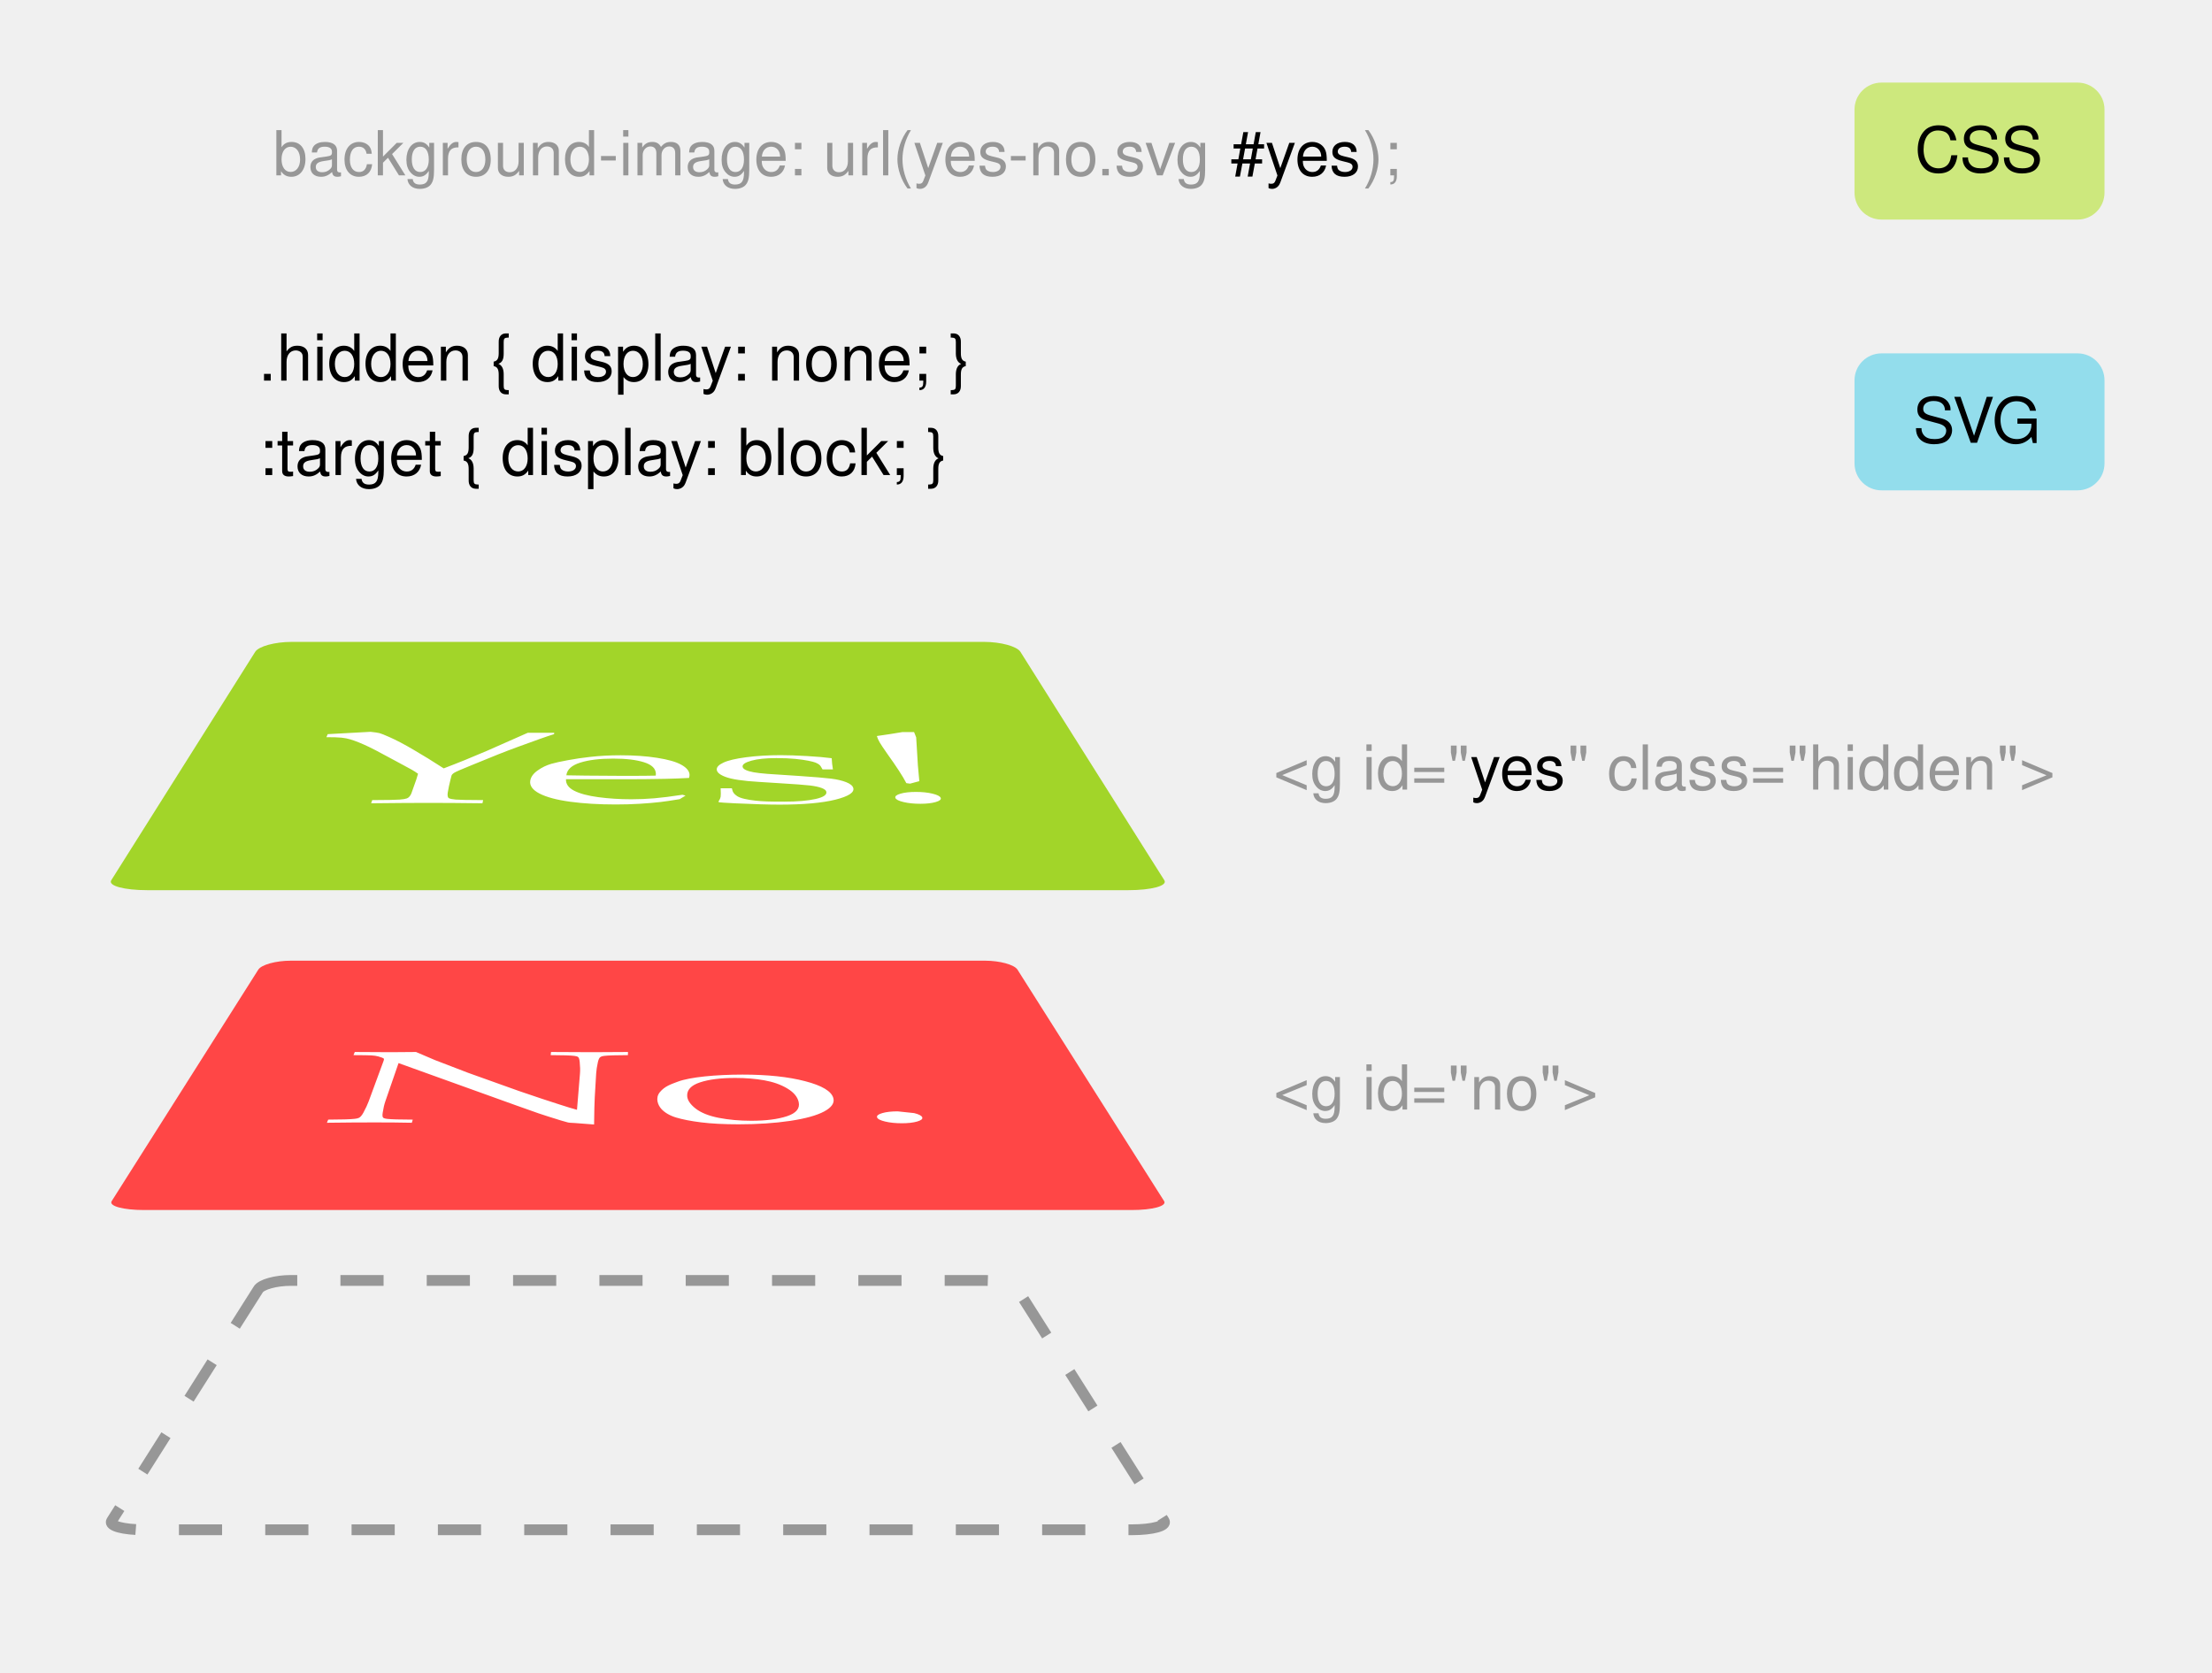
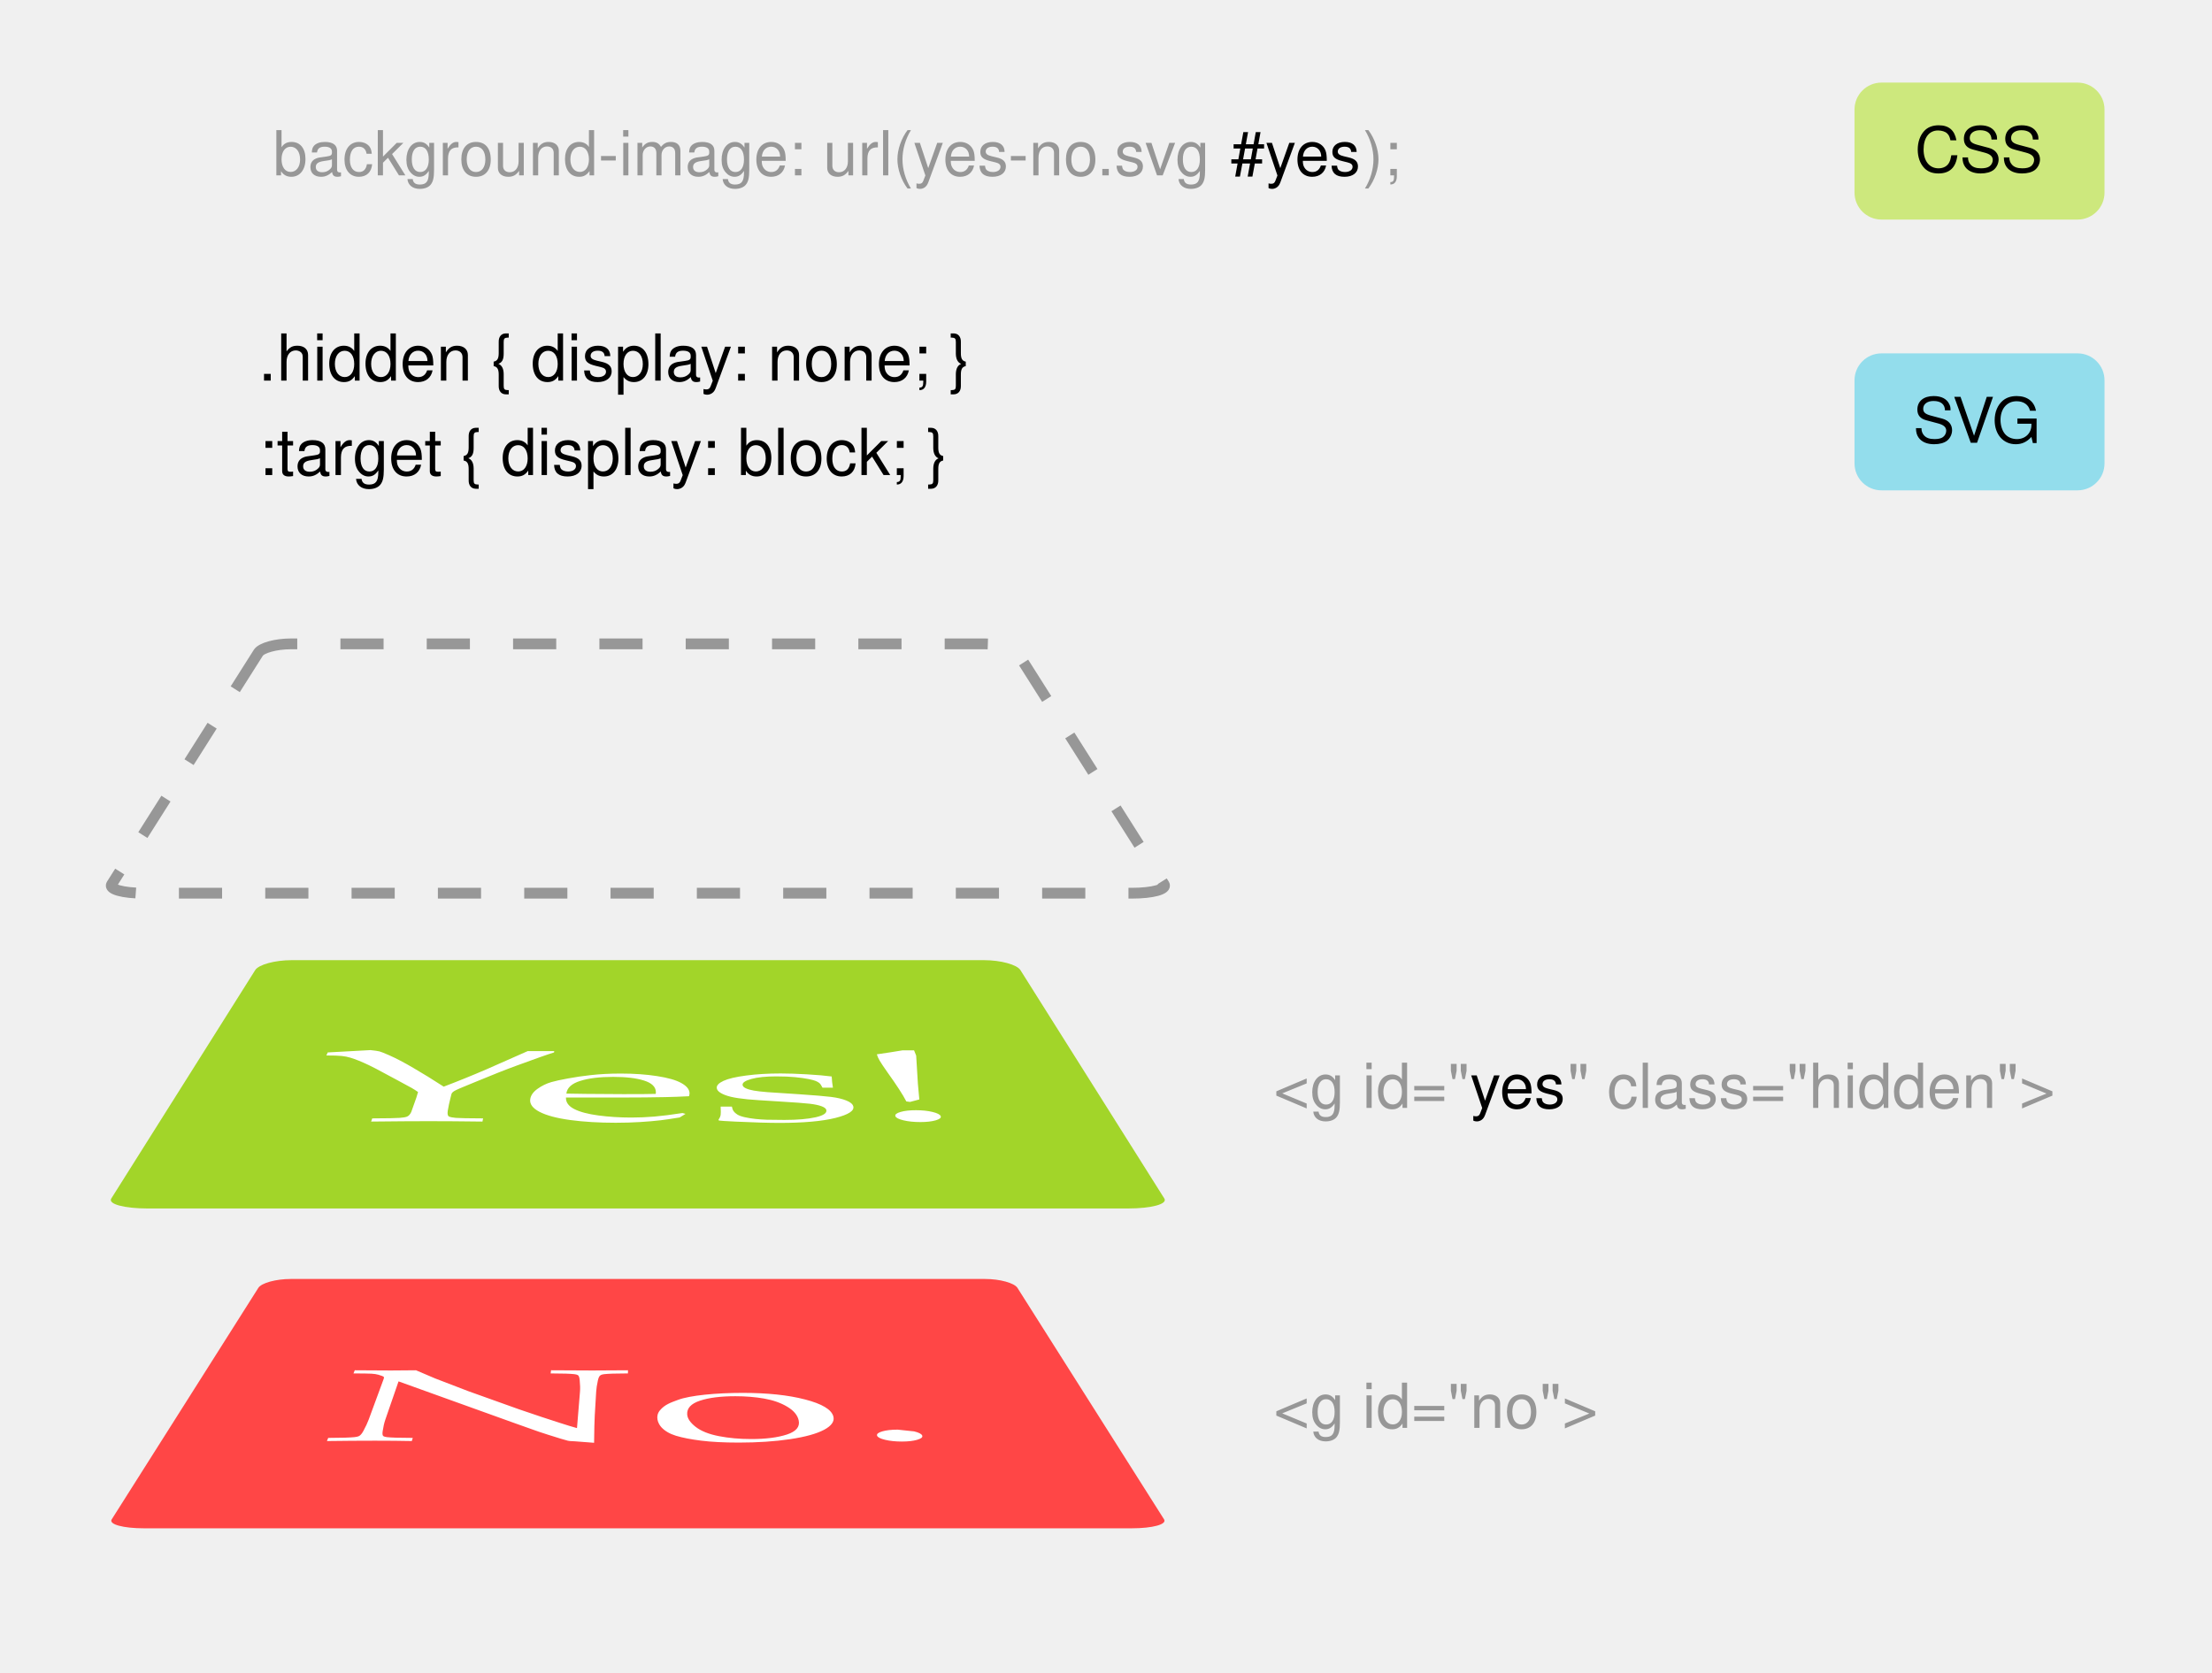
<svg xmlns="http://www.w3.org/2000/svg" xmlns:xlink="http://www.w3.org/1999/xlink" width="820px" height="620px" viewBox="0 0 820 620" version="1.1">
  <defs>
    <path id="path-1" d="M54.227,88.359 L-0.13,174.19 C-1.285,176.014 4.092,177.493 11.87,177.493 L377.999,177.493 C385.782,177.493 391.153,176.013 389.999,174.19 L335.642,88.359 C334.486,86.535 329.111,85.056 323.642,85.056 L66.227,85.056 C60.755,85.056 55.382,86.536 54.227,88.359 Z" />
  </defs>
  <g id="Page-1-Copy-Copy" stroke="none" stroke-width="1" fill="none" fill-rule="evenodd">
-     <g id="yes-no" transform="translate(40.99143, 237.5615)">
-       <g id="empty" transform="translate(0.54233, 152.0923)">
+     <g id="yes-no" transform="translate(40.99143, 153.5615)">
+       <g id="empty-2" transform="translate(0.54233, 0.092293)">
        <g id="Rectangle-1">
          <use stroke="none" xlink:href="#path-1" />
          <use stroke="#979797" stroke-width="4" stroke-dasharray="16" xlink:href="#path-1" />
        </g>
      </g>
-       <g id="no" transform="translate(0.081019, 118.6511)">
+       <g id="no" transform="translate(0.081019, 320.6511)">
        <path d="M54.689,3.258 L0.332,89.089 C-0.824,90.913 4.553,92.392 12.332,92.392 L378.46,92.392 C386.243,92.392 391.615,90.912 390.46,89.089 L336.103,3.258 C334.948,1.434 329.572,-0.045 324.103,-0.045 L66.688,-0.045 C61.217,-0.045 55.843,1.435 54.689,3.258 Z" id="Rectangle-1" fill="#FF4646" />
        <path d="M80.596,58.876 C85.521,58.864 88.791,58.765 90.406,58.58 C91.089,58.507 91.601,58.39 91.941,58.23 C92.5,57.984 93.067,57.337 93.64,56.291 C94.517,54.666 95.172,53.263 95.608,52.082 L101.148,37.034 C101.298,36.628 101.309,36.363 101.182,36.24 C100.92,36.019 100.245,35.754 99.159,35.446 C98.462,35.25 97.621,35.123 96.635,35.068 C95.65,35.013 93.426,34.979 89.963,34.966 L90.446,33.803 C97.545,33.853 102.012,33.877 103.846,33.877 C106.958,33.877 110.057,33.853 113.143,33.803 C116.341,35.17 118.716,36.179 120.245,36.831 L132.502,41.539 L151.292,48.26 C157.525,50.401 162.612,52.088 166.504,53.319 C168.997,54.131 171.104,54.771 172.82,55.239 L173.931,41.742 C174.03,40.536 173.995,39.121 173.827,37.496 C173.74,36.474 173.515,35.84 173.15,35.594 C172.863,35.434 172.423,35.317 171.83,35.243 C170.432,35.071 167.508,34.979 163.056,34.966 L163.204,33.803 C168.229,33.853 173.321,33.877 178.48,33.877 C183.341,33.877 187.754,33.853 191.72,33.803 L191.703,34.966 C187.249,34.979 184.312,35.071 182.89,35.243 C182.286,35.317 181.85,35.44 181.584,35.613 C181.141,35.847 180.803,36.493 180.57,37.551 C180.215,39.176 180.001,40.573 179.932,41.742 L179.405,50.623 C179.299,52.42 179.215,55.774 179.162,60.685 L171.923,60.131 L170.237,60.039 C169.957,60.014 169.701,59.978 169.471,59.928 C169.147,59.867 168.278,59.621 166.866,59.19 C163.108,58.033 160.369,57.159 158.632,56.568 L150.141,53.559 L106.67,37.921 L101.778,52.082 C101.361,53.288 101.032,54.709 100.792,56.346 C100.627,57.368 100.716,57.996 101.056,58.23 C101.325,58.402 101.775,58.525 102.405,58.599 C103.893,58.771 107.072,58.864 111.94,58.876 L111.591,60.039 C107.478,59.953 102.93,59.91 97.945,59.91 C92.49,59.91 86.548,59.953 80.115,60.039 M210.207,44.798 C214.686,43.103 224.383,42.185 234.204,42.185 C243.452,42.185 251.155,42.998 257.368,44.623 C263.653,46.247 267.169,48.346 267.859,50.918 C268.342,52.715 267.216,54.359 264.456,55.848 C261.662,57.337 257.45,58.504 251.819,59.347 C246.153,60.19 239.795,60.611 232.77,60.611 C227.301,60.611 222.646,60.371 218.814,59.891 C214.994,59.411 211.896,58.808 209.517,58.082 C207.15,57.356 205.333,56.26 204.12,54.943 C202.806,53.517 201.74,50.861 203.562,48.666 C205.384,46.471 207.673,45.757 210.207,44.798 Z M216.828,54.796 C218.854,56.359 221.713,57.5 225.404,58.22 C229.114,58.941 233.111,59.301 237.381,59.301 C242.824,59.301 247.27,58.734 250.696,57.602 C254.093,56.47 255.521,54.728 255.005,52.377 C254.575,50.42 253.154,48.731 250.759,47.309 C248.387,45.887 245.55,44.884 242.242,44.299 C238.949,43.715 235.383,43.422 231.534,43.422 C226.091,43.422 221.733,43.97 218.437,45.066 C215.112,46.161 213.518,47.866 213.675,50.18 C213.778,51.694 214.823,53.232 216.828,54.796 Z M297.806,56.457 C299.571,56.888 300.572,57.411 300.806,58.027 C301.036,58.63 300.412,59.147 298.931,59.577 C297.444,60.008 295.546,60.224 293.239,60.224 C290.885,60.224 288.812,60.008 287.024,59.577 C285.241,59.147 284.254,58.63 284.061,58.027 C283.864,57.411 284.511,56.888 285.997,56.457 C287.478,56.026 289.376,55.811 291.692,55.811" id="No." fill="#FFFFFF" />
      </g>
      <text id="&lt;g-id=&quot;no&quot;&gt;" font-family="Helvetica" font-size="23" font-weight="normal" letter-spacing="0.1" fill="#979797">
-         <tspan x="431.121" y="173.801">&lt;g id="no"&gt;</tspan>
+         <tspan x="431.121" y="375.801">&lt;g id="no"&gt;</tspan>
      </text>
-       <g id="yes" transform="translate(0.495167, 0.025123)">
+       <g id="yes" transform="translate(0.495167, 202.0251)">
        <path d="M53.12,4.066 L-0.242,88.762 C-1.523,90.794 4.505,92.442 13.23,92.442 L376.676,92.442 C385.397,92.442 391.429,90.795 390.148,88.762 L336.786,4.066 C335.505,2.033 329.476,0.386 323.314,0.386 L66.592,0.386 C60.432,0.386 54.401,2.032 53.12,4.066 Z" id="Rectangle-1" fill="#A2D529" />
        <path d="M80.009,34.591 L95.851,33.727 C97.495,33.899 98.61,34.061 99.195,34.214 C99.78,34.367 100.958,34.836 102.737,35.621 C105.39,36.785 108.408,38.373 111.817,40.383 C115.288,42.393 119.008,44.692 122.996,47.278 C128.269,45.28 133.621,43.11 139.041,40.769 L154.144,34.095 L163.969,34.095 L163.908,34.591 C161.452,35.339 156.867,36.963 150.072,39.464 C146.087,40.91 140.799,43.012 134.145,45.77 C129.927,47.474 127.503,48.519 126.908,48.905 C126.312,49.291 125.969,49.656 125.882,49.999 L125.521,51.415 C125.096,53.082 124.752,54.706 124.489,56.287 C124.333,57.452 124.497,58.144 124.98,58.365 C125.465,58.586 126.293,58.748 127.465,58.852 C128.638,58.957 132.018,59.021 137.605,59.045 L137.364,60.222 C129.694,60.124 123.055,60.075 117.441,60.075 C112.064,60.075 104.95,60.124 96.093,60.222 L96.506,59.045 C102.06,59.021 105.464,58.957 106.719,58.852 C107.972,58.748 108.838,58.604 109.317,58.42 C110.001,58.175 110.556,57.581 110.981,56.637 C111.106,56.379 111.724,54.639 112.835,51.415 L113.483,49.264 C112.699,48.712 111.924,48.216 111.158,47.774 C110.623,47.468 108.665,46.414 105.324,44.612 L101.614,42.626 C98.739,41.057 96.608,39.942 95.198,39.28 C92.513,38.005 90.254,37.092 88.403,36.54 C87.407,36.234 86.322,36.019 85.145,35.897 C83.969,35.774 82.089,35.713 79.504,35.713 L80.009,34.591 Z M210.477,58.696 C207.262,59.223 204.899,59.572 203.398,59.744 C201.189,60.001 198.657,60.219 195.803,60.397 C192.944,60.575 189.93,60.663 186.763,60.663 C180.524,60.663 174.9,60.326 169.908,59.652 C164.941,58.978 161.151,57.97 158.542,56.628 C155.959,55.285 154.809,53.713 155.073,51.911 C155.279,50.502 156.179,49.23 157.764,48.096 C159.337,46.962 161.051,46.126 162.909,45.586 C164.251,45.194 166.31,44.744 169.08,44.235 C171.84,43.726 174.559,43.325 177.24,43.031 C180.762,42.626 184.553,42.424 188.62,42.424 C193.571,42.424 198.051,42.736 202.073,43.362 C206.115,43.987 209.106,44.839 211.045,45.917 C212.999,46.996 214.03,48.216 214.126,49.576 C214.15,49.919 214.089,50.336 213.941,50.827 C210.666,50.998 207.727,51.108 205.126,51.157 C200.196,51.256 195.261,51.305 190.326,51.305 L168.322,51.305 C168.243,53.057 169.249,54.476 171.352,55.561 C173.473,56.646 176.472,57.446 180.346,57.961 C184.236,58.475 188.298,58.733 192.523,58.733 C195.387,58.733 198.237,58.613 201.071,58.374 C203.9,58.135 207.382,57.697 211.507,57.06 L212.646,57.372 L210.477,58.696 Z M175.684,49.962 C182.456,50.024 187.117,50.054 189.665,50.054 C195.715,50.054 199.694,50.024 201.603,49.962 C201.641,49.668 201.658,49.441 201.654,49.282 C201.606,47.345 200.138,45.923 197.263,45.016 C194.408,44.109 190.611,43.656 185.859,43.656 C180.84,43.656 176.764,44.152 173.614,45.145 C170.441,46.138 168.719,47.707 168.464,49.852 C169.734,49.889 172.14,49.926 175.684,49.962 Z M229.823,54.669 C229.959,55.38 230.17,55.944 230.456,56.361 C230.742,56.778 231.192,57.185 231.804,57.584 C232.419,57.982 233.331,58.319 234.542,58.595 C235.756,58.871 237.068,59.085 238.478,59.238 C239.89,59.392 241.318,59.493 242.762,59.542 C244.207,59.591 246.389,59.615 249.309,59.615 C254.112,59.615 257.982,59.284 260.907,58.622 C263.817,57.961 265.121,57.053 264.831,55.901 C264.701,55.386 264.112,54.933 263.065,54.541 C262.022,54.148 260.587,53.842 258.76,53.621 C256.935,53.401 253.064,53.113 247.154,52.757 C241.259,52.402 237.457,52.144 235.737,51.985 C233.135,51.727 231.057,51.415 229.502,51.047 C227.951,50.679 226.699,50.214 225.748,49.65 C224.8,49.086 224.291,48.473 224.219,47.811 C224.113,46.843 224.946,45.951 226.708,45.136 C228.459,44.321 231.273,43.659 235.149,43.15 C239.009,42.641 243.254,42.387 247.895,42.387 C250.68,42.387 253.931,42.494 257.652,42.709 C261.379,42.923 264.439,43.19 266.831,43.509 C266.888,44.869 267.039,46.254 267.284,47.664 L263.429,47.664 C262.976,46.769 262.569,46.181 262.206,45.899 C261.844,45.617 261.39,45.366 260.844,45.145 C260.298,44.924 259.393,44.688 258.129,44.437 C256.868,44.186 255.271,43.962 253.338,43.766 C251.407,43.57 249.067,43.472 246.316,43.472 C242.41,43.472 239.323,43.791 237.047,44.428 C234.759,45.065 233.673,45.813 233.798,46.671 C233.867,47.149 234.276,47.56 235.026,47.903 C235.777,48.246 236.758,48.525 237.968,48.74 C239.18,48.954 240.867,49.147 243.028,49.319 L254.489,50.073 C260.316,50.465 264.354,50.802 266.595,51.084 C268.84,51.366 270.71,51.804 272.206,52.399 C273.707,52.993 274.581,53.707 274.822,54.541 C275.302,56.195 273.113,57.639 268.222,58.871 C263.284,60.103 256.378,60.719 247.537,60.719 C243.471,60.719 238.034,60.559 231.236,60.241 C227.486,60.057 225.467,59.928 225.176,59.854 C224.984,59.818 224.883,59.756 224.874,59.671 C224.865,59.585 224.901,59.481 224.982,59.358 C225.348,58.831 225.573,58.316 225.659,57.813 C225.743,57.311 225.744,56.263 225.659,54.669 L229.823,54.669 Z M298.145,35.768 L298.783,46.23 L299.315,52.022 L295.874,52.941 L294.497,52.757 C293.232,50.281 290.86,46.647 287.423,41.854 C286.02,39.856 285.08,38.443 284.598,37.616 C284.116,36.788 283.773,36.013 283.566,35.29 C287.045,34.799 290.211,34.309 293.064,33.819 L297.362,33.819 L298.145,35.768 Z M304.196,56.655 C305.975,57.084 306.989,57.605 307.236,58.218 C307.477,58.819 306.861,59.333 305.383,59.762 C303.9,60.191 302,60.406 299.686,60.406 C297.325,60.406 295.241,60.191 293.439,59.762 C291.642,59.333 290.643,58.819 290.437,58.218 C290.228,57.605 290.866,57.084 292.349,56.655 C293.827,56.226 295.726,56.012 298.051,56.012 C300.375,56.012 302.422,56.226 304.196,56.655 Z" id="Yes!" fill="#FFFFFF" />
      </g>
      <text id="&lt;g-id=&quot;yes&quot;-class=&quot;h" font-family="Helvetica" font-size="23" font-weight="normal" letter-spacing="0.1">
-         <tspan x="431.121" y="55.175" fill="#979797">&lt;g id="</tspan>
-         <tspan x="503.932" y="55.175" fill="#000000">yes</tspan>
-         <tspan x="540.023" y="55.175" fill="#979797">" class="hidden"&gt;</tspan>
+         <tspan x="431.121" y="257.175" fill="#979797">&lt;g id="</tspan>
+         <tspan x="503.932" y="257.175" fill="#000000">yes</tspan>
+         <tspan x="540.023" y="257.175" fill="#979797">" class="hidden"&gt;</tspan>
      </text>
    </g>
    <text id="background-image:-ur" font-family="Helvetica" font-size="23" font-weight="normal" letter-spacing="0.1">
      <tspan x="101.21" y="65.012" fill="#979797">background-image: url(yes-no.svg</tspan>
      <tspan x="452.128" y="65.012" font-size="14" letter-spacing="0.117" fill="#979797"> </tspan>
      <tspan x="456.134" y="65.012" fill="#000000">#yes</tspan>
      <tspan x="505.117" y="65.012" fill="#979797">);</tspan>
    </text>
    <text id=".hidden-{-display:-n" font-family="Helvetica" font-size="24" font-weight="normal" line-spacing="35" letter-spacing="0.1" fill="#000000">
      <tspan x="95.781" y="141.106">.hidden { display: none; }</tspan>
      <tspan x="95.781" y="176.106">:target { display: block; }</tspan>
    </text>
    <g id="CSS" transform="translate(687.6813, 30.62029)">
      <rect id="Rectangle-6" fill="#CDE87D" x="-0.202" y="0" width="92.678" height="50.783" rx="10" />
      <text font-family="Helvetica" font-size="23.375" font-weight="normal" fill="#000000">
        <tspan x="22.106" y="33.157">CSS</tspan>
      </text>
    </g>
    <g id="SVG" transform="translate(687.6813, 131.0062)">
      <rect id="Rectangle-7" fill="#93DDEC" x="-0.202" y="0" width="92.678" height="50.783" rx="10" />
      <text font-family="Helvetica" font-size="23.375" font-weight="normal" fill="#000000">
        <tspan x="21.455" y="33.157">SVG</tspan>
      </text>
    </g>
  </g>
</svg>
